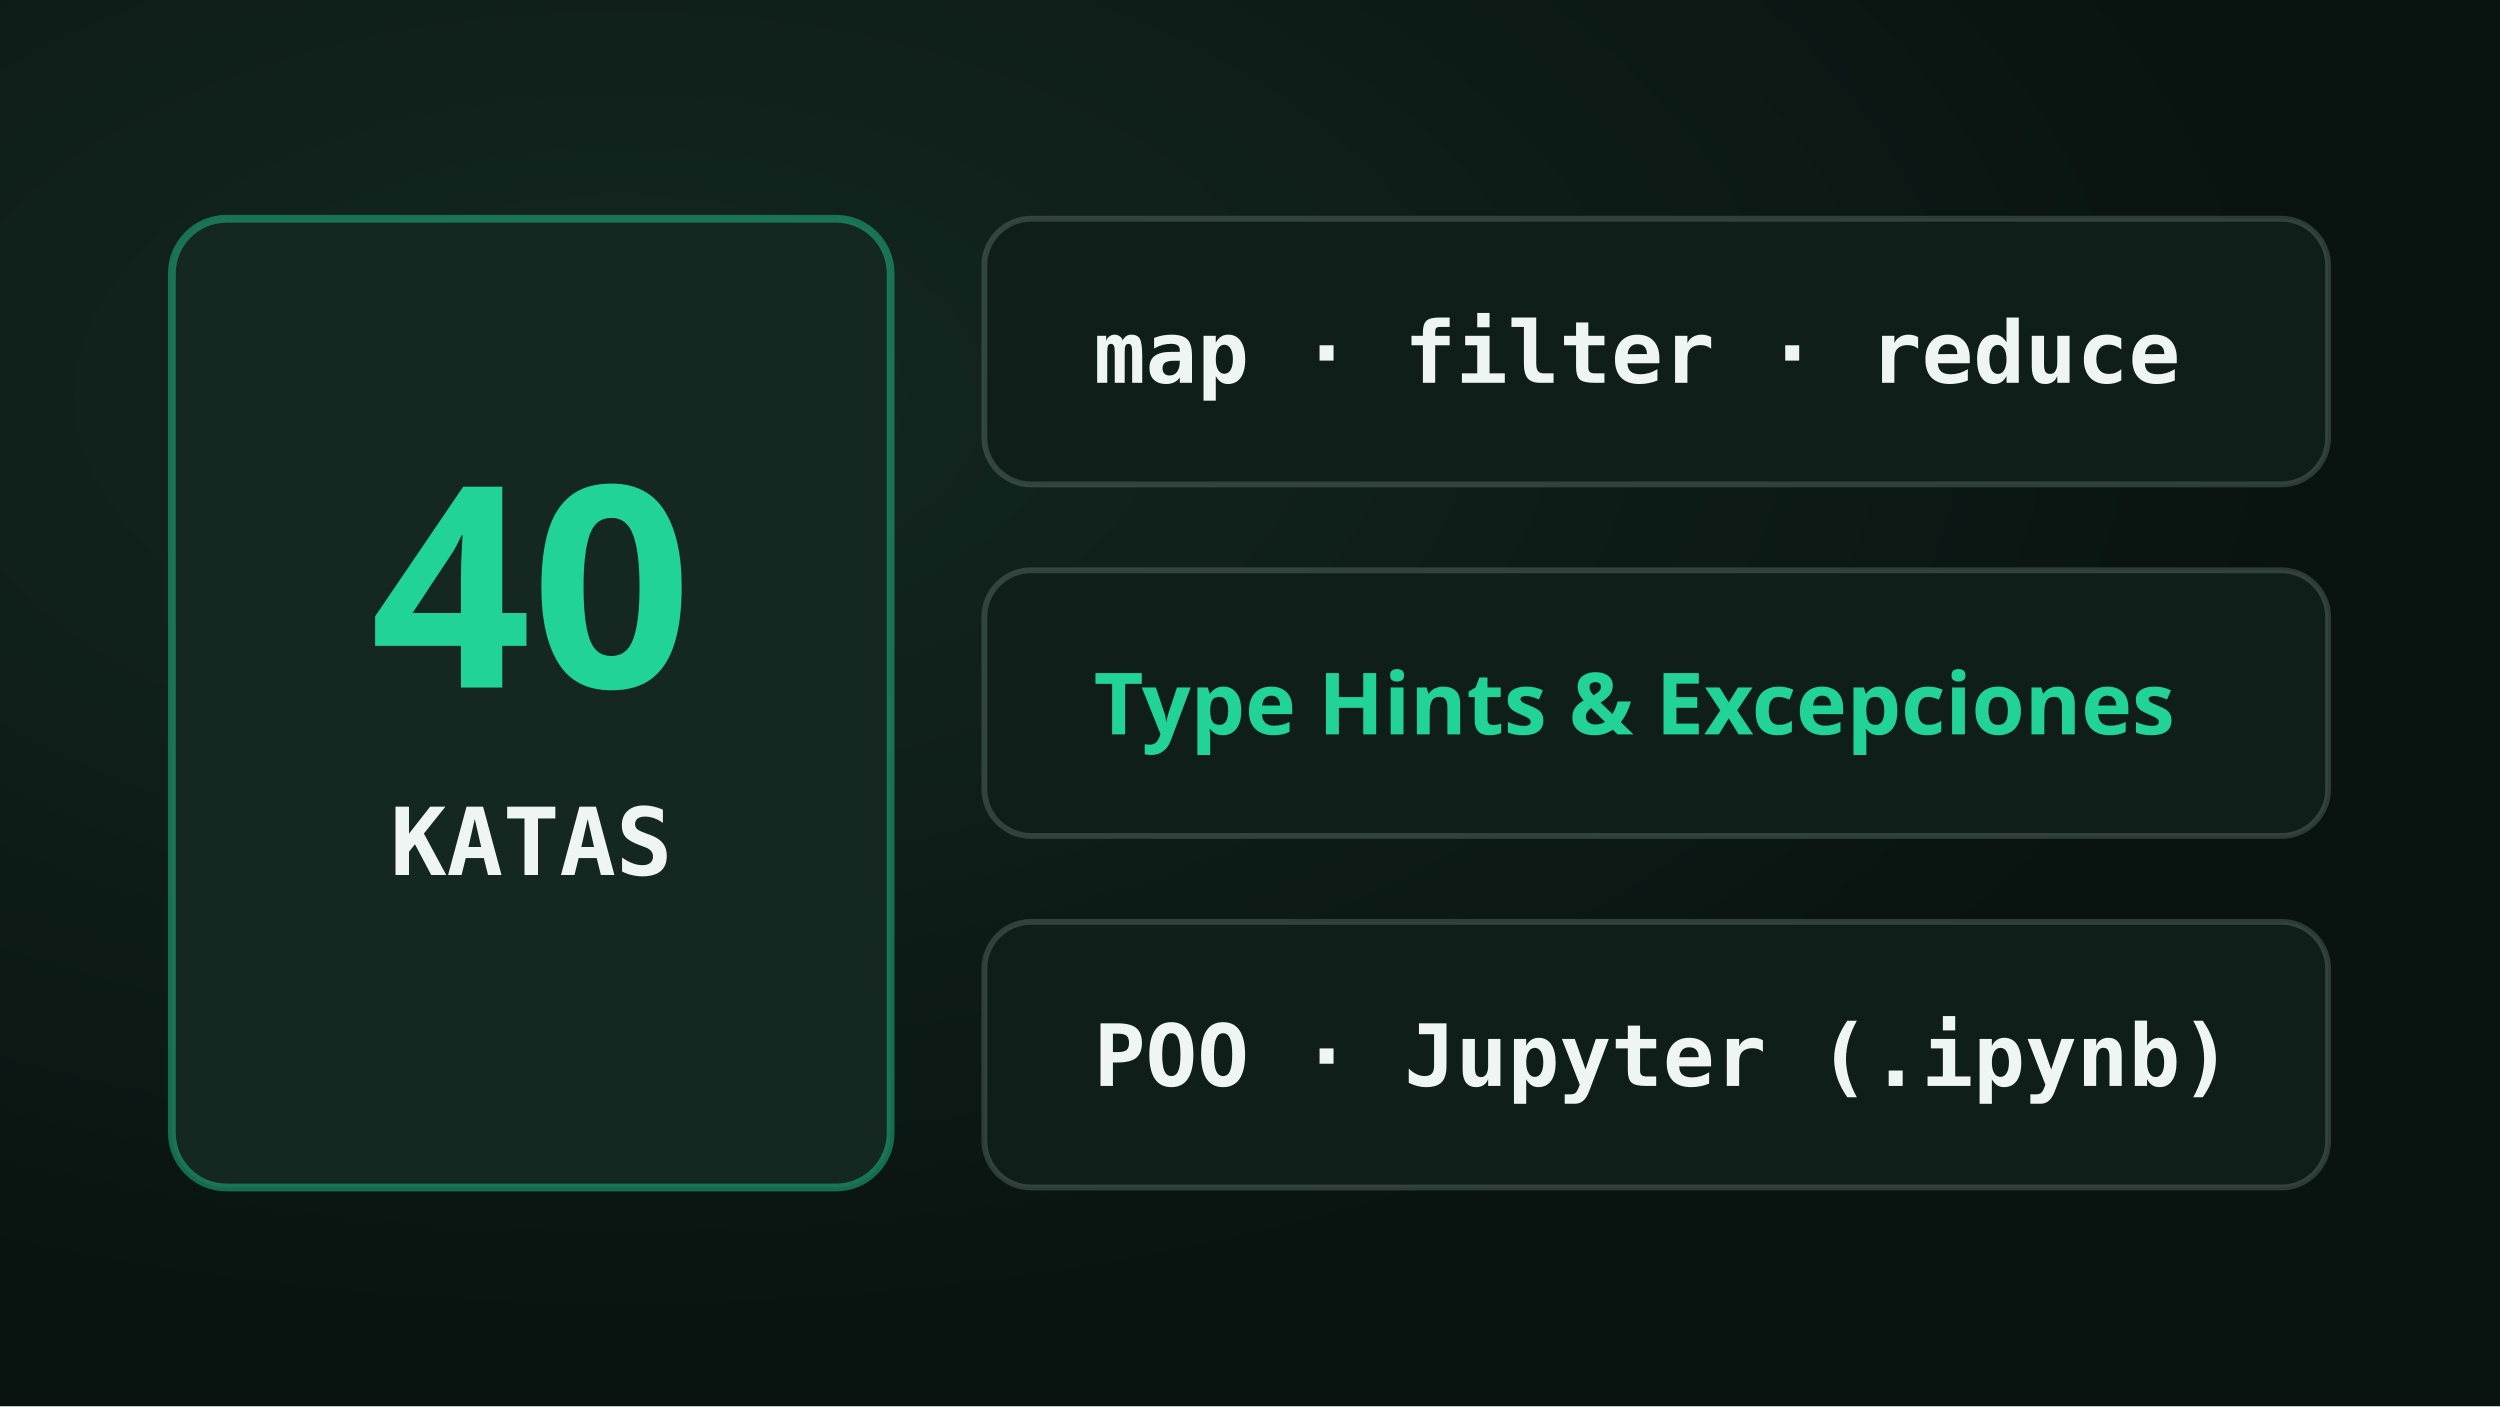
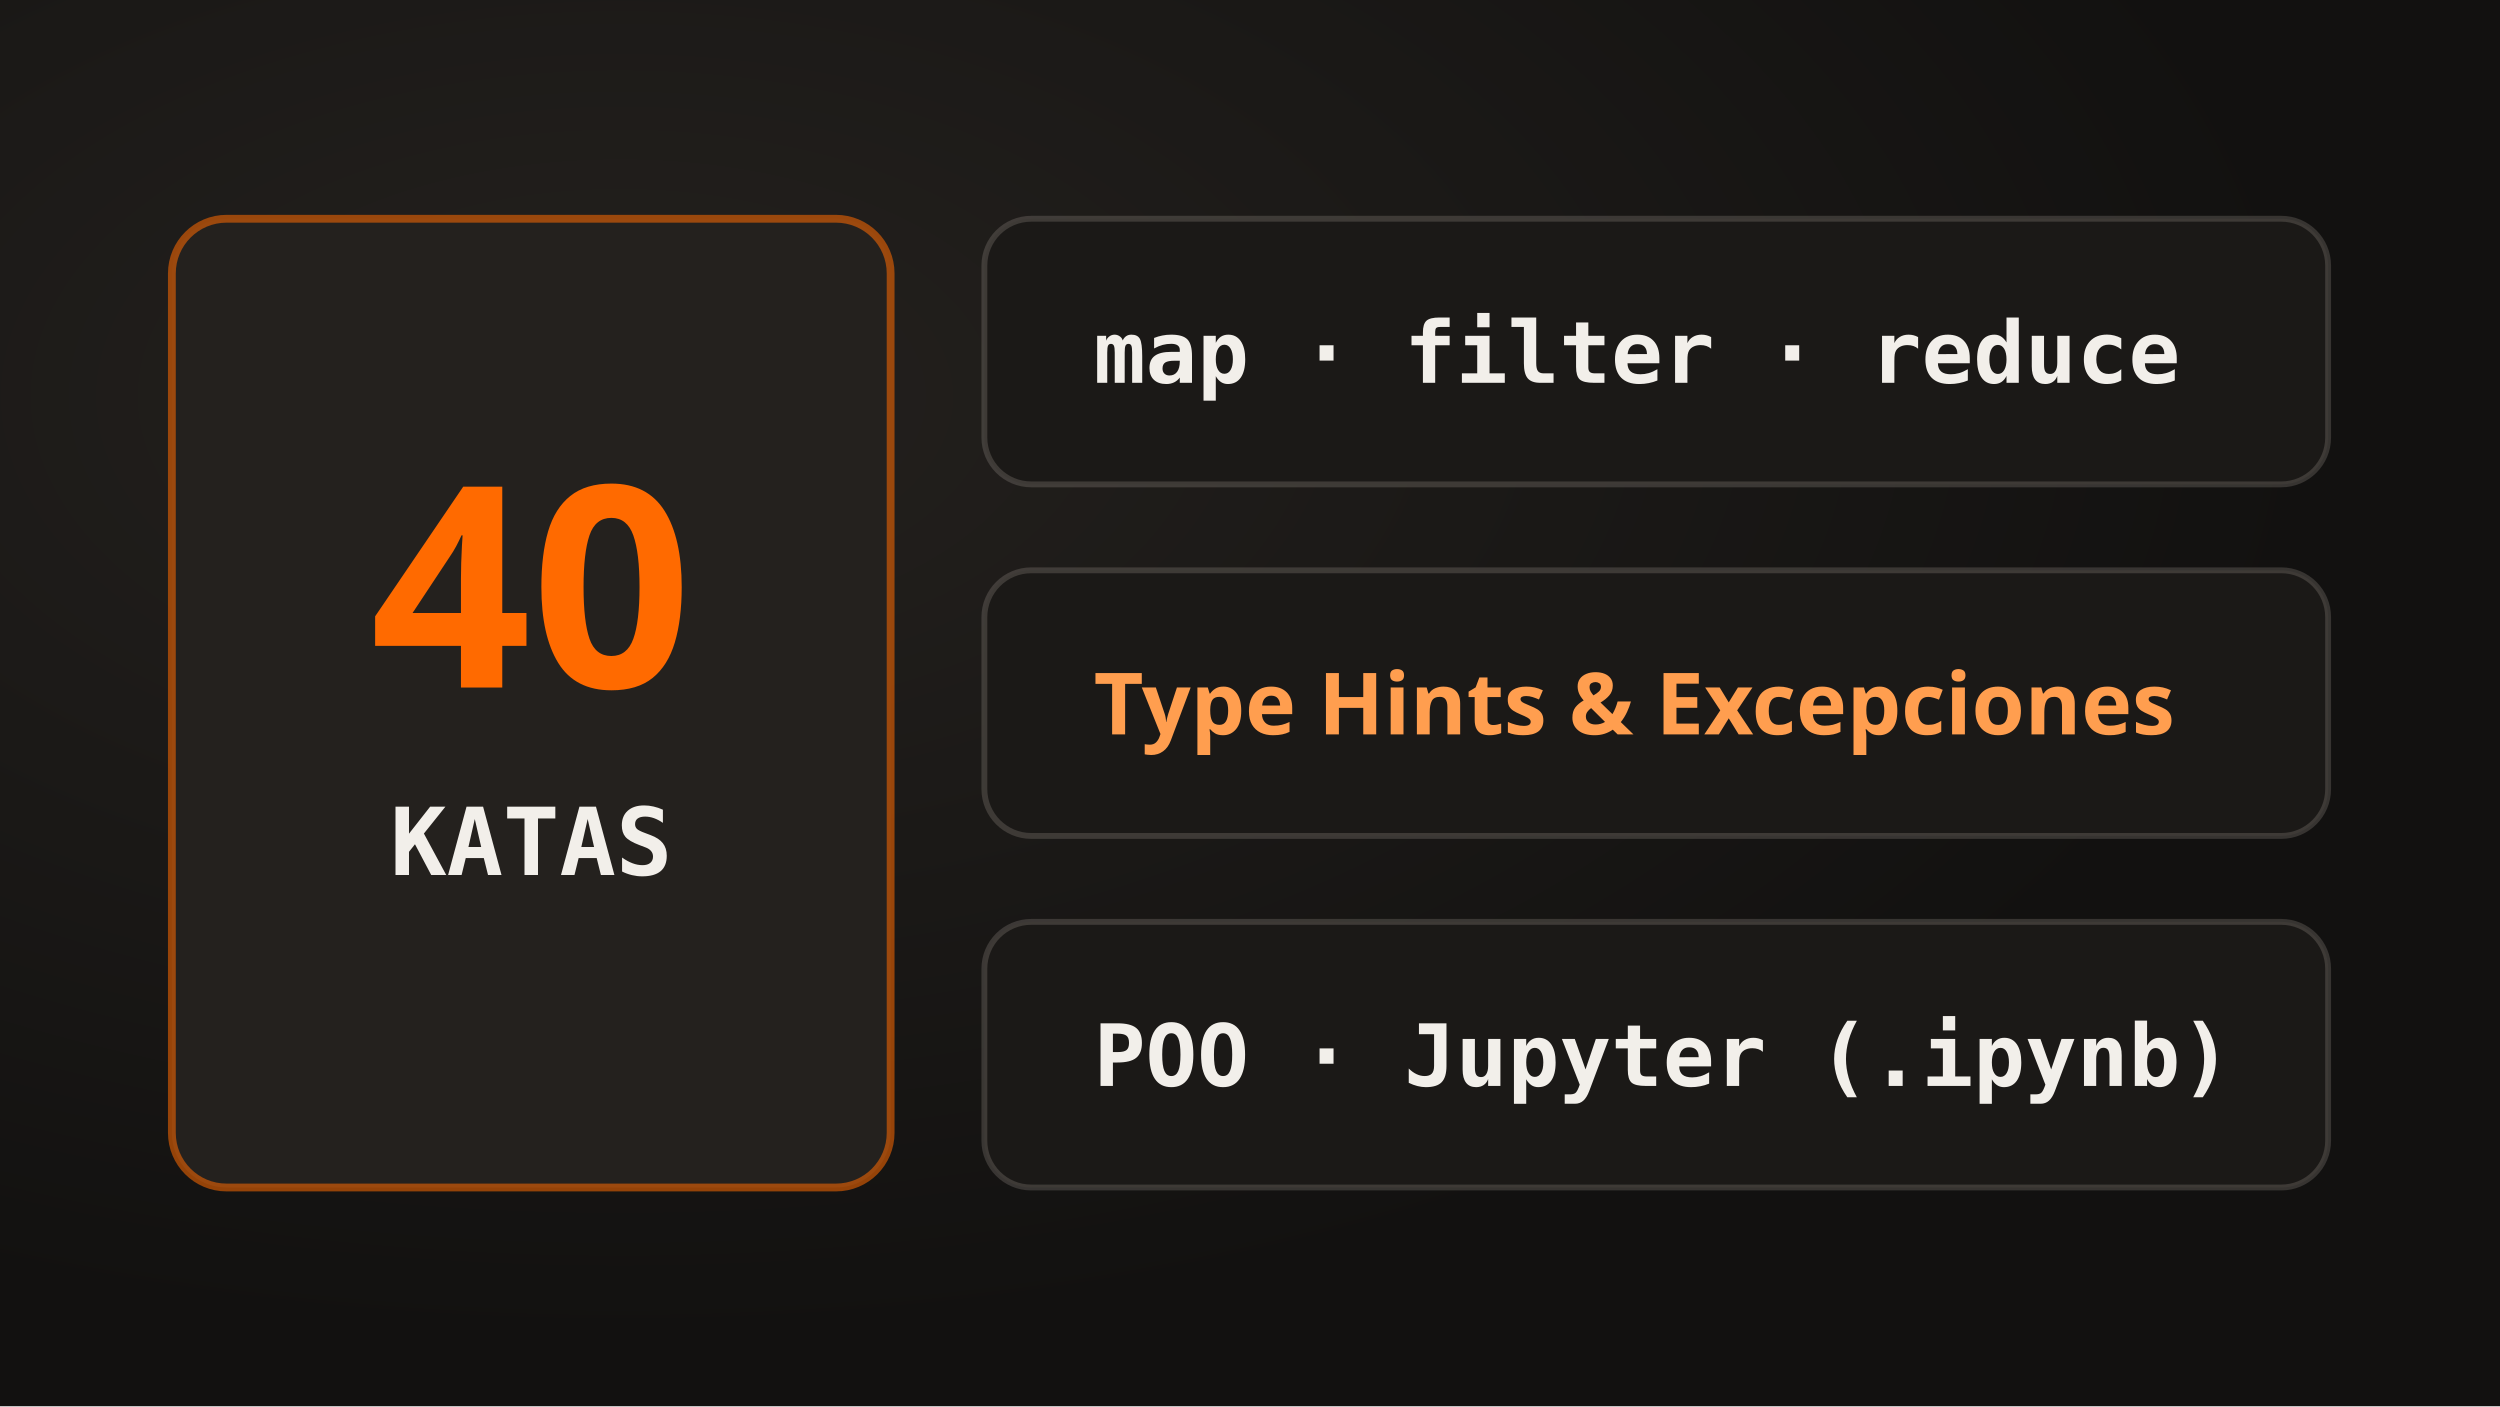
<svg xmlns="http://www.w3.org/2000/svg" viewBox="0 0 640 360" width="640" height="360">
  <defs>
    <radialGradient id="pythonGlow" cx="25%" cy="28%" r="68%">
-       <stop offset="0%" stop-color="#142821" />
-       <stop offset="100%" stop-color="#091310" />
+       <stop offset="0%" stop-color="#24211E" />
+       <stop offset="100%" stop-color="#121110" />
    </radialGradient>
  </defs>
  <rect width="640" height="360" fill="url(#pythonGlow)" />
-   <rect x="44" y="56" width="184" height="248" rx="14" fill="#142821" stroke="#22d398" stroke-opacity="0.45" stroke-width="2" />
-   <text x="136" y="176" text-anchor="middle" font-family="sans-serif" font-size="72" font-weight="700" fill="#22d398">40</text>
-   <text x="136" y="224" text-anchor="middle" font-family="monospace" font-size="24" font-weight="700" fill="#eef5f2">KATAS</text>
-   <rect x="252" y="56" width="344" height="68" rx="12" fill="#0f1e19" stroke="#9eb7ad" stroke-opacity="0.24" stroke-width="1.5" />
-   <text x="280" y="98" font-family="monospace" font-size="22" font-weight="700" fill="#eef5f2">map · filter · reduce</text>
-   <rect x="252" y="146" width="344" height="68" rx="12" fill="#0f1e19" stroke="#9eb7ad" stroke-opacity="0.24" stroke-width="1.5" />
-   <text x="280" y="188" font-family="sans-serif" font-size="22" font-weight="600" fill="#22d398">Type Hints &amp; Excepciones</text>
-   <rect x="252" y="236" width="344" height="68" rx="12" fill="#0f1e19" stroke="#9eb7ad" stroke-opacity="0.24" stroke-width="1.5" />
-   <text x="280" y="278" font-family="monospace" font-size="22" font-weight="700" fill="#eef5f2">POO · Jupyter (.ipynb)</text>
+   <rect x="44" y="56" width="184" height="248" rx="14" fill="#24211E" stroke="#FF6A00" stroke-opacity="0.55" stroke-width="2" />
+   <text x="136" y="176" text-anchor="middle" font-family="sans-serif" font-size="72" font-weight="700" fill="#FF6A00">40</text>
+   <text x="136" y="224" text-anchor="middle" font-family="monospace" font-size="24" font-weight="700" fill="#F2EFEA">KATAS</text>
+   <rect x="252" y="56" width="344" height="68" rx="12" fill="#1B1917" stroke="#ABA49C" stroke-opacity="0.24" stroke-width="1.5" />
+   <text x="280" y="98" font-family="monospace" font-size="22" font-weight="700" fill="#F2EFEA">map · filter · reduce</text>
+   <rect x="252" y="146" width="344" height="68" rx="12" fill="#1B1917" stroke="#ABA49C" stroke-opacity="0.24" stroke-width="1.5" />
+   <text x="280" y="188" font-family="sans-serif" font-size="22" font-weight="600" fill="#FF9E4F">Type Hints &amp; Excepciones</text>
+   <rect x="252" y="236" width="344" height="68" rx="12" fill="#1B1917" stroke="#ABA49C" stroke-opacity="0.24" stroke-width="1.5" />
+   <text x="280" y="278" font-family="monospace" font-size="22" font-weight="700" fill="#F2EFEA">POO · Jupyter (.ipynb)</text>
</svg>
